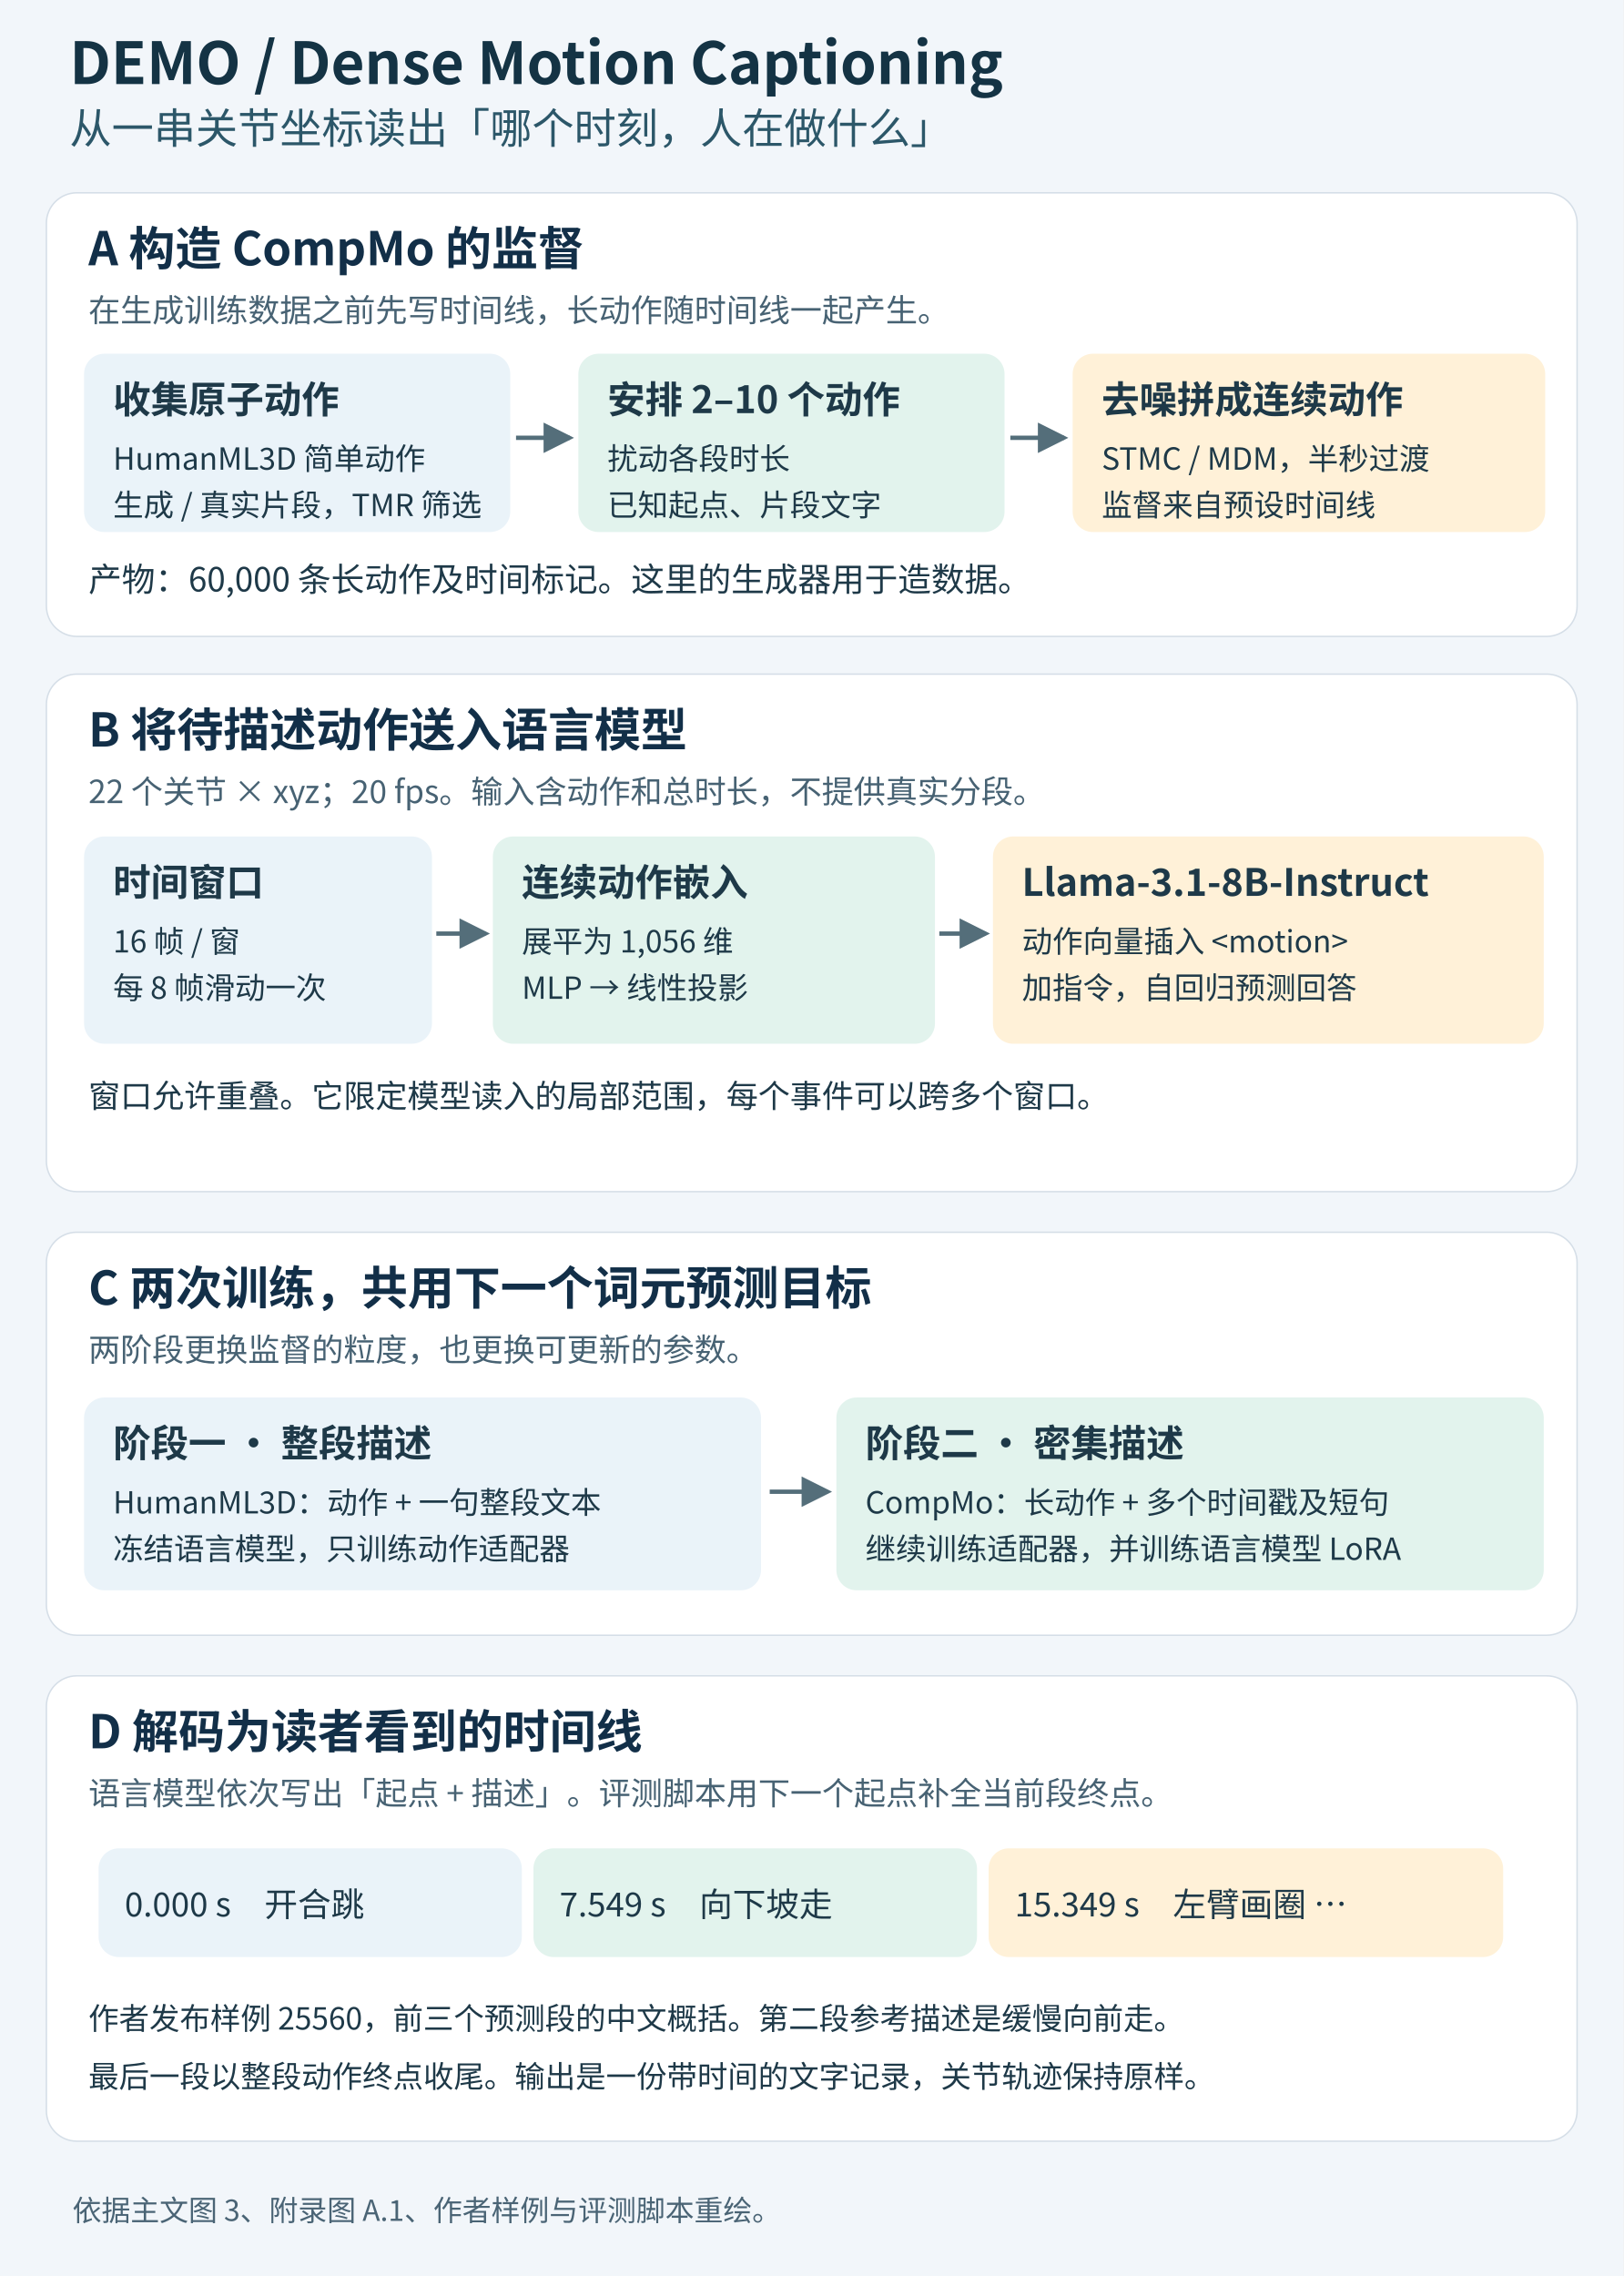
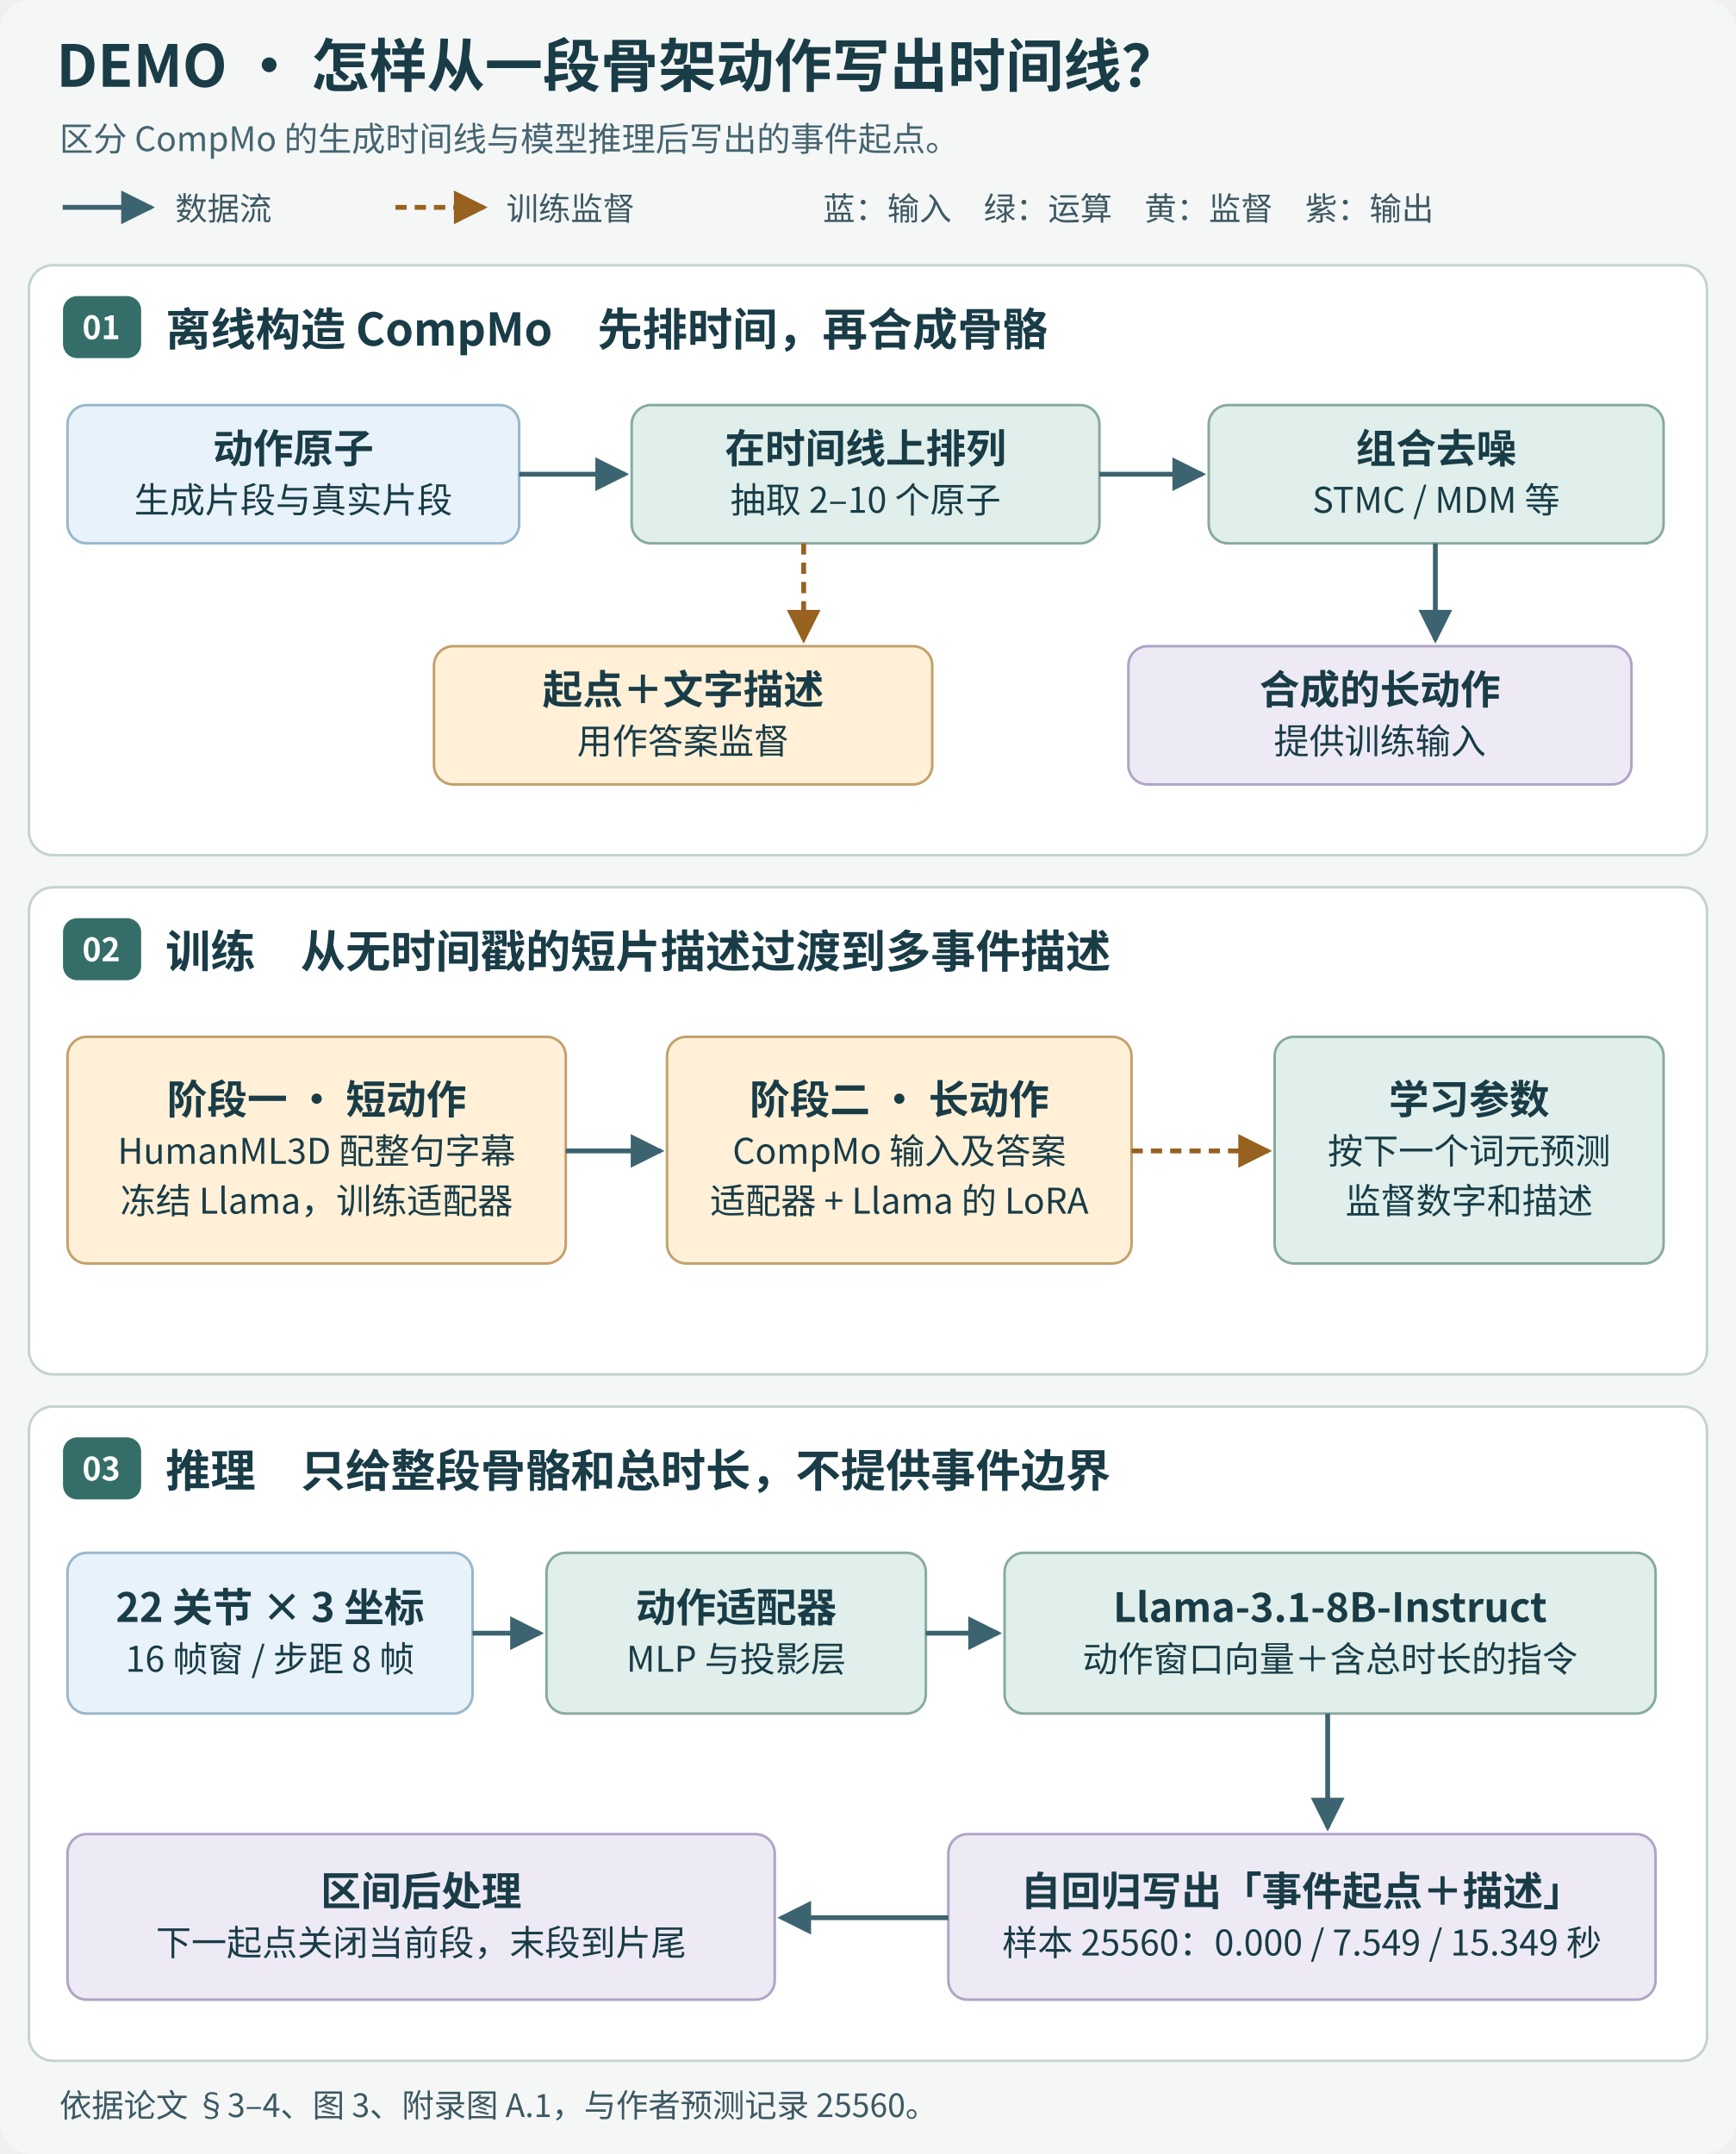
- <svg xmlns="http://www.w3.org/2000/svg" width="1120" height="1570" viewBox="0 0 1120 1570" role="img" aria-labelledby="title desc">
+ <svg xmlns="http://www.w3.org/2000/svg" width="1080" height="1340" viewBox="0 0 1080 1340" role="img" aria-labelledby="title desc">
  <defs>
-     <marker id="tip" markerWidth="7" markerHeight="7" refX="6" refY="3.5" orient="auto">
-       <path d="M0 0 L7 3.5 L0 7" fill="#546e7a" />
+     <marker id="end" markerWidth="7" markerHeight="7" refX="6.2" refY="3.5" orient="auto">
+       <path d="M0 0L7 3.5 0 7Z" fill="#3c6370" />
+     </marker>
+     <marker id="sup" markerWidth="7" markerHeight="7" refX="6.2" refY="3.5" orient="auto">
+       <path d="M0 0L7 3.5 0 7Z" fill="#976120" />
    </marker>
  </defs>
-   <g font-family="'Microsoft YaHei','Noto Sans CJK SC','Arial',sans-serif" fill="#1e3948">
-     <rect x="0" y="0" width="1120" height="1570" rx="0" fill="#f2f6fa" stroke="none" />
-     <text x="48" y="58" font-size="40" font-weight="700" fill="#143344">DEMO  /  Dense Motion Captioning</text>
-     <text x="48" y="99" font-size="29" fill="#2c5769">从一串关节坐标读出「哪个时刻，人在做什么」</text>
-     <rect x="32" y="133" width="1056" height="306" rx="21" fill="#ffffff" stroke="#d5dee7" />
-     <text x="61" y="183" font-size="32" font-weight="700" fill="#122f48">A    构造 CompMo 的监督</text>
-     <text x="61" y="222" font-size="22" fill="#476273">在生成训练数据之前先写时间线，长动作随时间线一起产生。</text>
-     <rect x="58" y="244" width="294" height="123" rx="14" fill="#eaf3f9" stroke="none" />
-     <text x="78" y="285" font-size="26" font-weight="700">收集原子动作</text>
-     <text x="78" y="324" font-size="21">HumanML3D 简单动作</text>
-     <text x="78" y="356" font-size="21">生成 / 真实片段，TMR 筛选</text>
-     <path d="M 356 302 L 393 302" stroke="#546e7a" stroke-width="3" marker-end="url(#tip)" fill="none" />
-     <rect x="399" y="244" width="294" height="123" rx="14" fill="#e2f3ed" stroke="none" />
-     <text x="419" y="285" font-size="26" font-weight="700">安排 2–10 个动作</text>
-     <text x="419" y="324" font-size="21">扰动各段时长</text>
-     <text x="419" y="356" font-size="21">已知起点、片段文字</text>
-     <path d="M 697 302 L 734 302" stroke="#546e7a" stroke-width="3" marker-end="url(#tip)" fill="none" />
-     <rect x="740" y="244" width="326" height="123" rx="14" fill="#fff1d8" stroke="none" />
-     <text x="760" y="285" font-size="26" font-weight="700">去噪拼成连续动作</text>
-     <text x="760" y="324" font-size="21">STMC / MDM，半秒过渡</text>
-     <text x="760" y="356" font-size="21">监督来自预设时间线</text>
-     <text x="61" y="408" font-size="23">产物：60,000 条长动作及时间标记。这里的生成器用于造数据。</text>
-     <rect x="32" y="465" width="1056" height="357" rx="21" fill="#ffffff" stroke="#d5dee7" />
-     <text x="61" y="515" font-size="32" font-weight="700" fill="#122f48">B    将待描述动作送入语言模型</text>
-     <text x="61" y="554" font-size="22" fill="#476273">22 个关节 × xyz；20 fps。输入含动作和总时长，不提供真实分段。</text>
-     <rect x="58" y="577" width="240" height="143" rx="14" fill="#eaf3f9" stroke="none" />
-     <text x="78" y="618" font-size="26" font-weight="700">时间窗口</text>
-     <text x="78" y="657" font-size="21">16 帧 / 窗</text>
-     <text x="78" y="689" font-size="21">每 8 帧滑动一次</text>
-     <path d="M 301 644 L 335 644" stroke="#546e7a" stroke-width="3" marker-end="url(#tip)" fill="none" />
-     <rect x="340" y="577" width="305" height="143" rx="14" fill="#e2f3ed" stroke="none" />
-     <text x="360" y="618" font-size="26" font-weight="700">连续动作嵌入</text>
-     <text x="360" y="657" font-size="21">展平为 1,056 维</text>
-     <text x="360" y="689" font-size="21">MLP → 线性投影</text>
-     <path d="M 648 644 L 680 644" stroke="#546e7a" stroke-width="3" marker-end="url(#tip)" fill="none" />
-     <rect x="685" y="577" width="380" height="143" rx="14" fill="#fff1d8" stroke="none" />
-     <text x="705" y="618" font-size="26" font-weight="700">Llama‑3.1‑8B‑Instruct</text>
-     <text x="705" y="657" font-size="21">动作向量插入 &lt;motion&gt;</text>
-     <text x="705" y="689" font-size="21">加指令，自回归预测回答</text>
-     <text x="61" y="764" font-size="22">窗口允许重叠。它限定模型读入的局部范围，每个事件可以跨多个窗口。</text>
-     <rect x="32" y="850" width="1056" height="278" rx="21" fill="#ffffff" stroke="#d5dee7" />
-     <text x="61" y="900" font-size="32" font-weight="700" fill="#122f48">C    两次训练，共用下一个词元预测目标</text>
-     <text x="61" y="939" font-size="22" fill="#476273">两阶段更换监督的粒度，也更换可更新的参数。</text>
-     <rect x="58" y="964" width="467" height="133" rx="14" fill="#eaf3f9" stroke="none" />
-     <text x="78" y="1005" font-size="26" font-weight="700">阶段一  ·  整段描述</text>
-     <text x="78" y="1044" font-size="21">HumanML3D：动作 + 一句整段文本</text>
-     <text x="78" y="1076" font-size="21">冻结语言模型，只训练动作适配器</text>
-     <path d="M 531 1029 L 571 1029" stroke="#546e7a" stroke-width="3" marker-end="url(#tip)" fill="none" />
-     <rect x="577" y="964" width="488" height="133" rx="14" fill="#e2f3ed" stroke="none" />
-     <text x="597" y="1005" font-size="26" font-weight="700">阶段二  ·  密集描述</text>
-     <text x="597" y="1044" font-size="21">CompMo：长动作 + 多个时间戳及短句</text>
-     <text x="597" y="1076" font-size="21">继续训练适配器，并训练语言模型 LoRA</text>
-     <rect x="32" y="1156" width="1056" height="321" rx="21" fill="#ffffff" stroke="#d5dee7" />
-     <text x="61" y="1206" font-size="32" font-weight="700" fill="#122f48">D    解码为读者看到的时间线</text>
-     <text x="61" y="1245" font-size="22" fill="#476273">语言模型依次写出「起点 + 描述」。评测脚本用下一个起点补全当前段终点。</text>
-     <rect x="68" y="1275" width="292" height="75" rx="14" fill="#eaf3f9" stroke="none" />
-     <rect x="368" y="1275" width="306" height="75" rx="14" fill="#e2f3ed" stroke="none" />
-     <rect x="682" y="1275" width="355" height="75" rx="14" fill="#fff1d8" stroke="none" />
-     <text x="86" y="1322" font-size="23">0.000 s　开合跳</text>
-     <text x="386" y="1322" font-size="23">7.549 s　向下坡走</text>
-     <text x="700" y="1322" font-size="23">15.349 s　左臂画圈 …</text>
-     <text x="61" y="1400" font-size="21">作者发布样例 25560，前三个预测段的中文概括。第二段参考描述是缓慢向前走。</text>
-     <text x="61" y="1440" font-size="21">最后一段以整段动作终点收尾。输出是一份带时间的文字记录，关节轨迹保持原样。</text>
-     <text x="50" y="1532" font-size="20" fill="#4a6475">依据主文图 3、附录图 A.1、作者样例与评测脚本重绘。</text>
-   </g>
+   <style>text{font-family:"Microsoft YaHei","Noto Sans CJK SC",Arial,sans-serif;fill:#193c47} .title{font-size:36px;font-weight:700} .sub{font-size:21px;fill:#466471} .stage{font-size:28px;font-weight:700} .num{font-size:20px;fill:#fff;font-weight:700} .name{font-size:25px;font-weight:700} .field{font-size:22px} .tag{font-size:20px;fill:#3d5863} .e{fill:none;stroke:#3c6370;stroke-width:3;stroke-linejoin:round;marker-end:url(#end)} .s{fill:none;stroke:#976120;stroke-width:3;stroke-dasharray:7 5;stroke-linejoin:round;marker-end:url(#sup)} </style>
+   <rect width="1080" height="1340" rx="20" fill="#f4f7f6" />
+   <text x="35" y="54" class="title" text-anchor="start">DEMO · 怎样从一段骨架动作写出时间线？</text>
+   <text x="37" y="94" class="sub" text-anchor="start">区分 CompMo 的生成时间线与模型推理后写出的事件起点。</text>
+   <path d="M39 129h55" class="e" />
+   <text x="109" y="137" class="tag" text-anchor="start">数据流</text>
+   <path d="M246 129h55" class="s" />
+   <text x="315" y="137" class="tag" text-anchor="start">训练监督</text>
+   <text x="512" y="137" class="tag" text-anchor="start">蓝：输入　绿：运算　黄：监督　紫：输出</text>
+   <rect x="18" y="165" width="1044" height="367" rx="15" fill="#fff" stroke="#c4d2d0" stroke-width="1.6" />
+   <rect x="40" y="185" width="47" height="37" rx="8" fill="#356e68" stroke="#356e68" stroke-width="1.6" />
+   <text x="63" y="211" class="num" text-anchor="middle">01</text>
+   <text x="103" y="215" class="stage" text-anchor="start">离线构造 CompMo　先排时间，再合成骨骼</text>
+   <rect x="42" y="252" width="281" height="86" rx="12" fill="#e8f2fb" stroke="#99b7cb" stroke-width="1.6" />
+   <text x="182.5" y="288.0" class="name" text-anchor="middle">动作原子</text>
+   <text x="182.5" y="319.0" class="field" text-anchor="middle">生成片段与真实片段</text>
+   <rect x="393" y="252" width="291" height="86" rx="12" fill="#e0efeb" stroke="#88aa9f" stroke-width="1.6" />
+   <text x="538.5" y="288.0" class="name" text-anchor="middle">在时间线上排列</text>
+   <text x="538.5" y="319.0" class="field" text-anchor="middle">抽取 2–10 个原子</text>
+   <rect x="752" y="252" width="283" height="86" rx="12" fill="#e0efeb" stroke="#88aa9f" stroke-width="1.6" />
+   <text x="893.5" y="288.0" class="name" text-anchor="middle">组合去噪</text>
+   <text x="893.5" y="319.0" class="field" text-anchor="middle">STMC / MDM 等</text>
+   <path d="M323 295H389" class="e" />
+   <path d="M684 295H748" class="e" />
+   <rect x="270" y="402" width="310" height="86" rx="12" fill="#fff0d7" stroke="#c3a06c" stroke-width="1.6" />
+   <text x="425.0" y="438.0" class="name" text-anchor="middle">起点＋文字描述</text>
+   <text x="425.0" y="469.0" class="field" text-anchor="middle">用作答案监督</text>
+   <rect x="702" y="402" width="313" height="86" rx="12" fill="#edeaf5" stroke="#afa4c5" stroke-width="1.6" />
+   <text x="858.5" y="438.0" class="name" text-anchor="middle">合成的长动作</text>
+   <text x="858.5" y="469.0" class="field" text-anchor="middle">提供训练输入</text>
+   <path d="M500 338V398" class="s" />
+   <path d="M893 338V398" class="e" />
+   <rect x="18" y="552" width="1044" height="303" rx="15" fill="#fff" stroke="#c4d2d0" stroke-width="1.6" />
+   <rect x="40" y="572" width="47" height="37" rx="8" fill="#356e68" stroke="#356e68" stroke-width="1.6" />
+   <text x="63" y="598" class="num" text-anchor="middle">02</text>
+   <text x="103" y="602" class="stage" text-anchor="start">训练　从无时间戳的短片描述过渡到多事件描述</text>
+   <rect x="42" y="645" width="310" height="141" rx="12" fill="#fff0d7" stroke="#c3a06c" stroke-width="1.6" />
+   <text x="197.0" y="693.0" class="name" text-anchor="middle">阶段一 · 短动作</text>
+   <text x="197.0" y="724.0" class="field" text-anchor="middle">HumanML3D 配整句字幕</text>
+   <text x="197.0" y="755.0" class="field" text-anchor="middle">冻结 Llama，训练适配器</text>
+   <rect x="415" y="645" width="289" height="141" rx="12" fill="#fff0d7" stroke="#c3a06c" stroke-width="1.6" />
+   <text x="559.5" y="693.0" class="name" text-anchor="middle">阶段二 · 长动作</text>
+   <text x="559.5" y="724.0" class="field" text-anchor="middle">CompMo 输入及答案</text>
+   <text x="559.5" y="755.0" class="field" text-anchor="middle">适配器 + Llama 的 LoRA</text>
+   <rect x="793" y="645" width="242" height="141" rx="12" fill="#e0efeb" stroke="#88aa9f" stroke-width="1.6" />
+   <text x="914.0" y="693.0" class="name" text-anchor="middle">学习参数</text>
+   <text x="914.0" y="724.0" class="field" text-anchor="middle">按下一个词元预测</text>
+   <text x="914.0" y="755.0" class="field" text-anchor="middle">监督数字和描述</text>
+   <path d="M352 716H411" class="e" />
+   <path d="M704 716H789" class="s" />
+   <rect x="18" y="875" width="1044" height="407" rx="15" fill="#fff" stroke="#c4d2d0" stroke-width="1.6" />
+   <rect x="40" y="895" width="47" height="37" rx="8" fill="#356e68" stroke="#356e68" stroke-width="1.6" />
+   <text x="63" y="921" class="num" text-anchor="middle">03</text>
+   <text x="103" y="925" class="stage" text-anchor="start">推理　只给整段骨骼和总时长，不提供事件边界</text>
+   <rect x="42" y="966" width="252" height="100" rx="12" fill="#e8f2fb" stroke="#99b7cb" stroke-width="1.6" />
+   <text x="168.0" y="1009.0" class="name" text-anchor="middle">22 关节 × 3 坐标</text>
+   <text x="168.0" y="1040.0" class="field" text-anchor="middle">16 帧窗 / 步距 8 帧</text>
+   <rect x="340" y="966" width="236" height="100" rx="12" fill="#e0efeb" stroke="#88aa9f" stroke-width="1.6" />
+   <text x="458.0" y="1009.0" class="name" text-anchor="middle">动作适配器</text>
+   <text x="458.0" y="1040.0" class="field" text-anchor="middle">MLP 与投影层</text>
+   <rect x="625" y="966" width="405" height="100" rx="12" fill="#e0efeb" stroke="#88aa9f" stroke-width="1.6" />
+   <text x="827.5" y="1009.0" class="name" text-anchor="middle">Llama-3.1-8B-Instruct</text>
+   <text x="827.5" y="1040.0" class="field" text-anchor="middle">动作窗口向量＋含总时长的指令</text>
+   <path d="M294 1016H336" class="e" />
+   <path d="M576 1016H621" class="e" />
+   <rect x="590" y="1141" width="440" height="103" rx="12" fill="#edeaf5" stroke="#afa4c5" stroke-width="1.6" />
+   <text x="810.0" y="1185.5" class="name" text-anchor="middle">自回归写出「事件起点＋描述」</text>
+   <text x="810.0" y="1216.5" class="field" text-anchor="middle">样本 25560：0.000 / 7.549 / 15.349 秒</text>
+   <rect x="42" y="1141" width="440" height="103" rx="12" fill="#edeaf5" stroke="#afa4c5" stroke-width="1.6" />
+   <text x="262.0" y="1185.5" class="name" text-anchor="middle">区间后处理</text>
+   <text x="262.0" y="1216.5" class="field" text-anchor="middle">下一起点关闭当前段，末段到片尾</text>
+   <path d="M826 1066V1137" class="e" />
+   <path d="M590 1193H486" class="e" />
+   <text x="37" y="1317" class="tag" text-anchor="start">依据论文 §3–4、图 3、附录图 A.1，与作者预测记录 25560。</text>
</svg>
